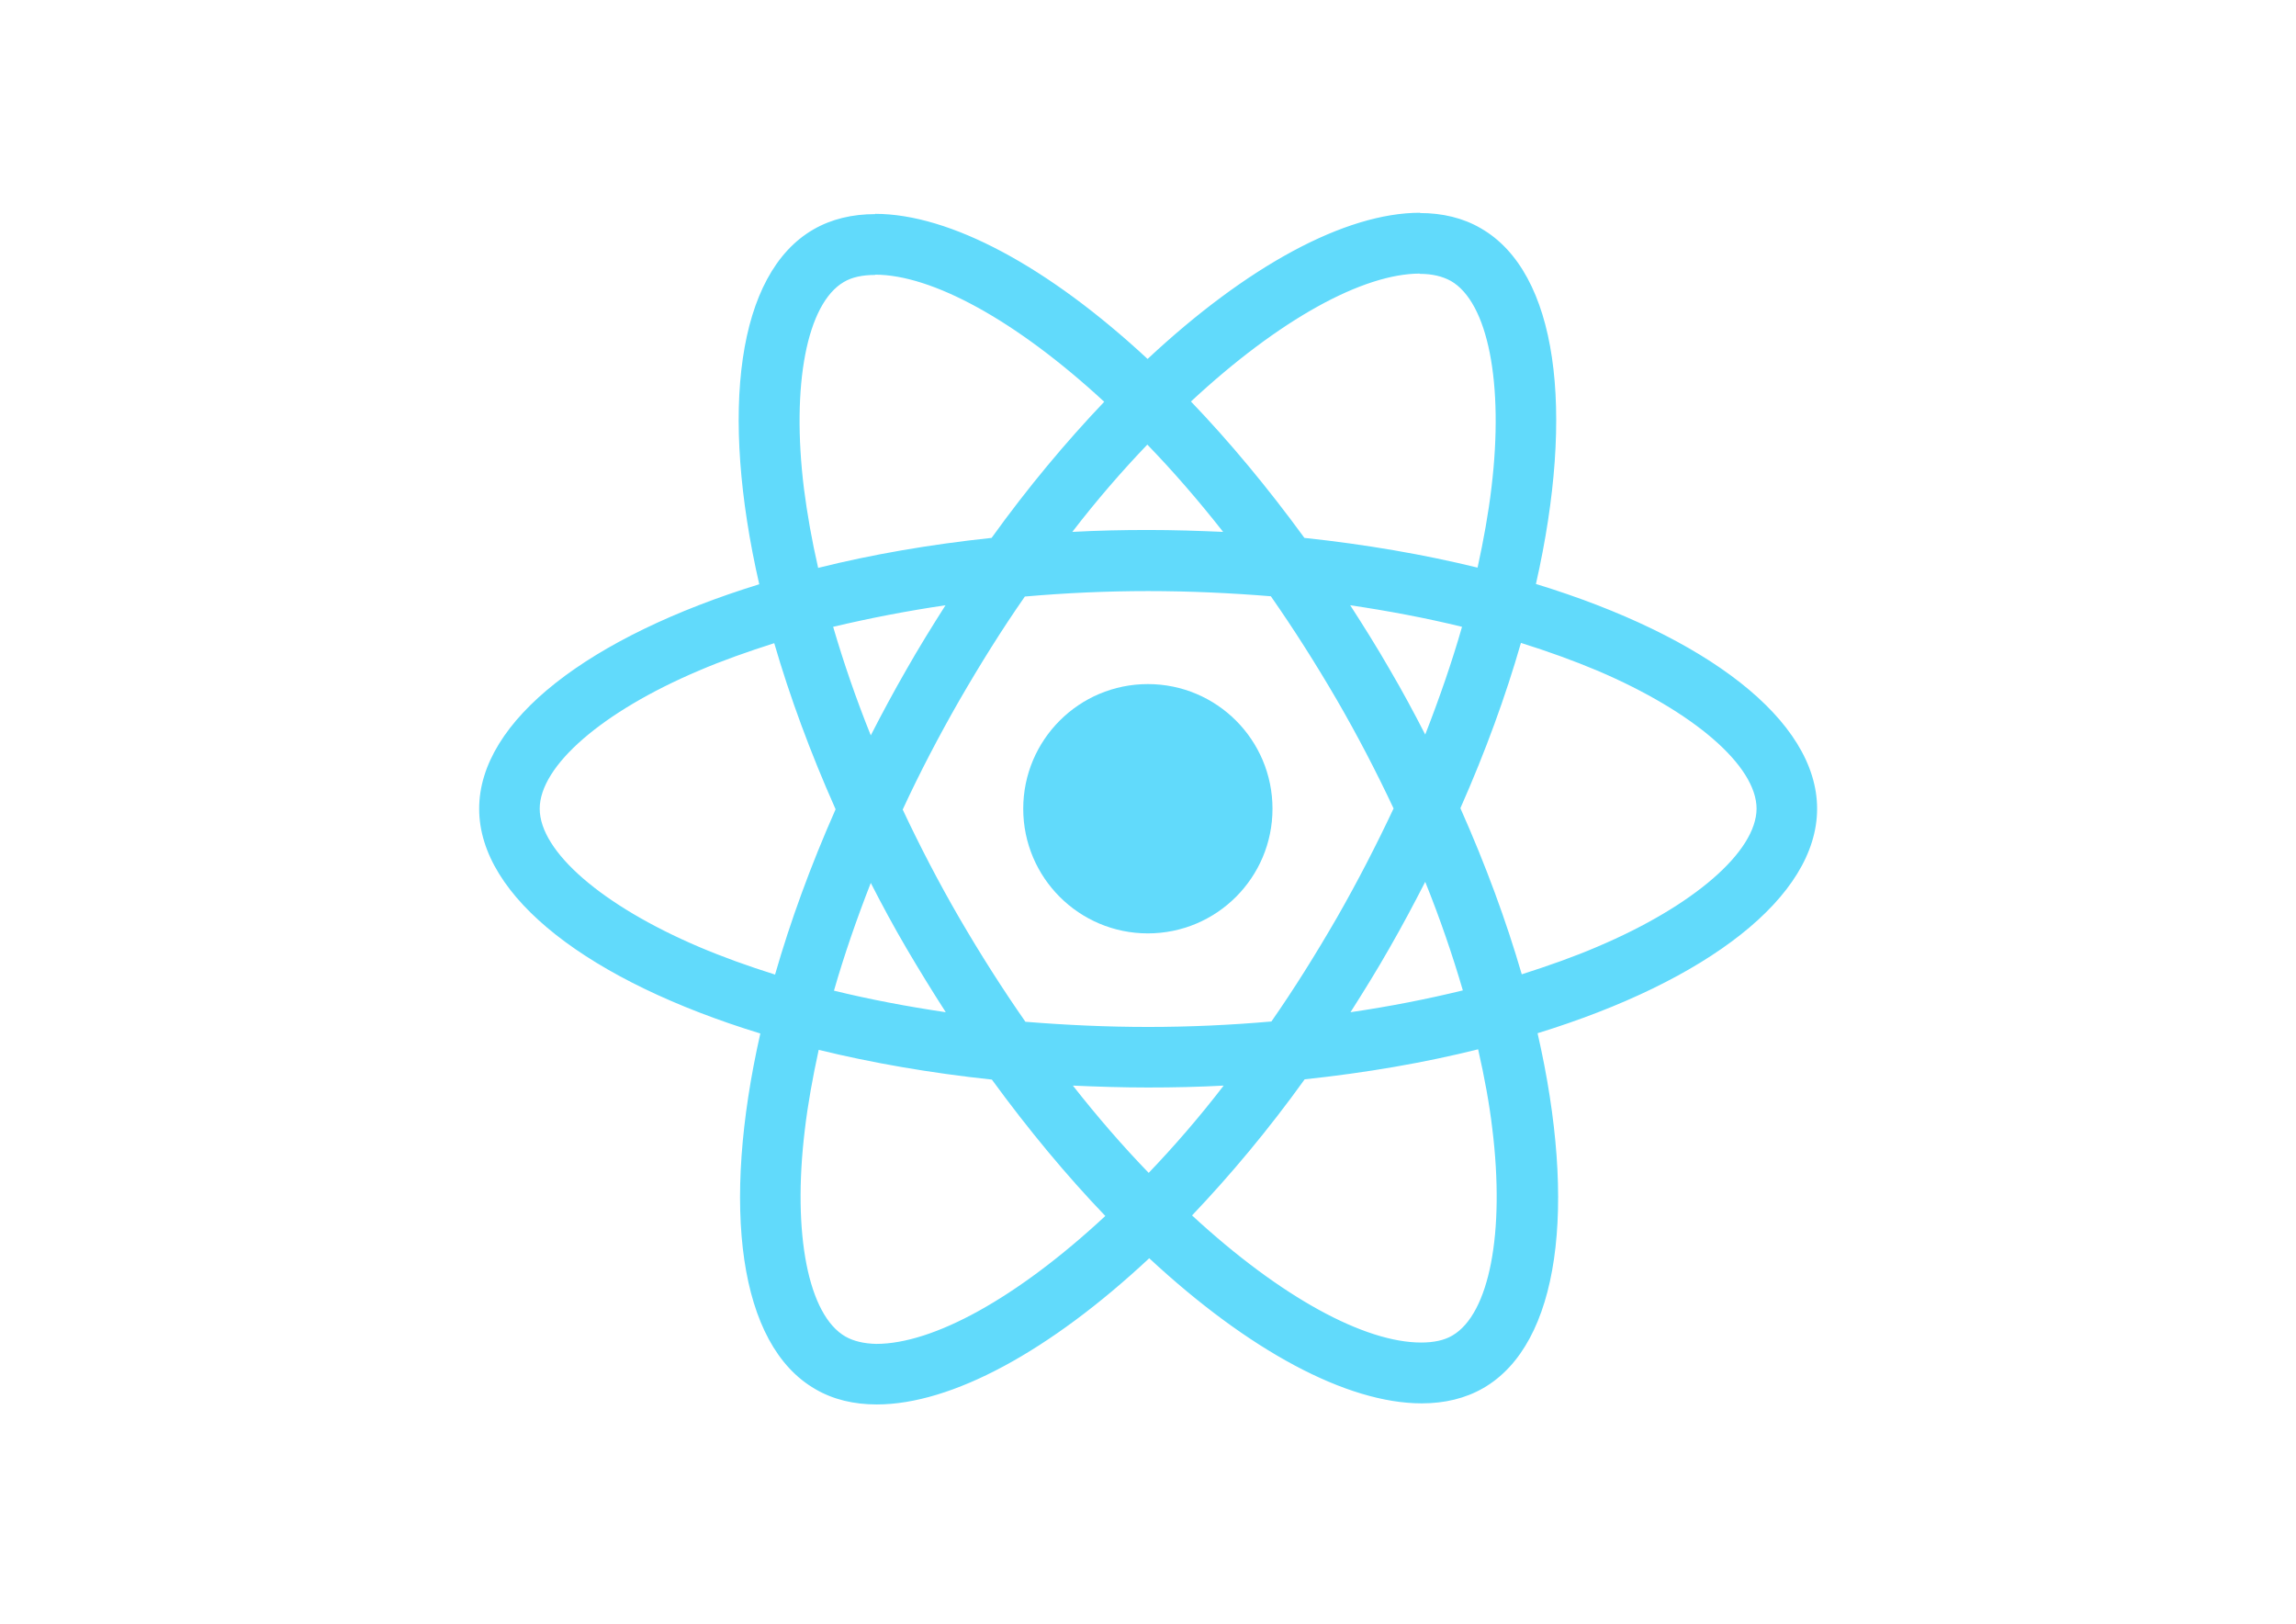
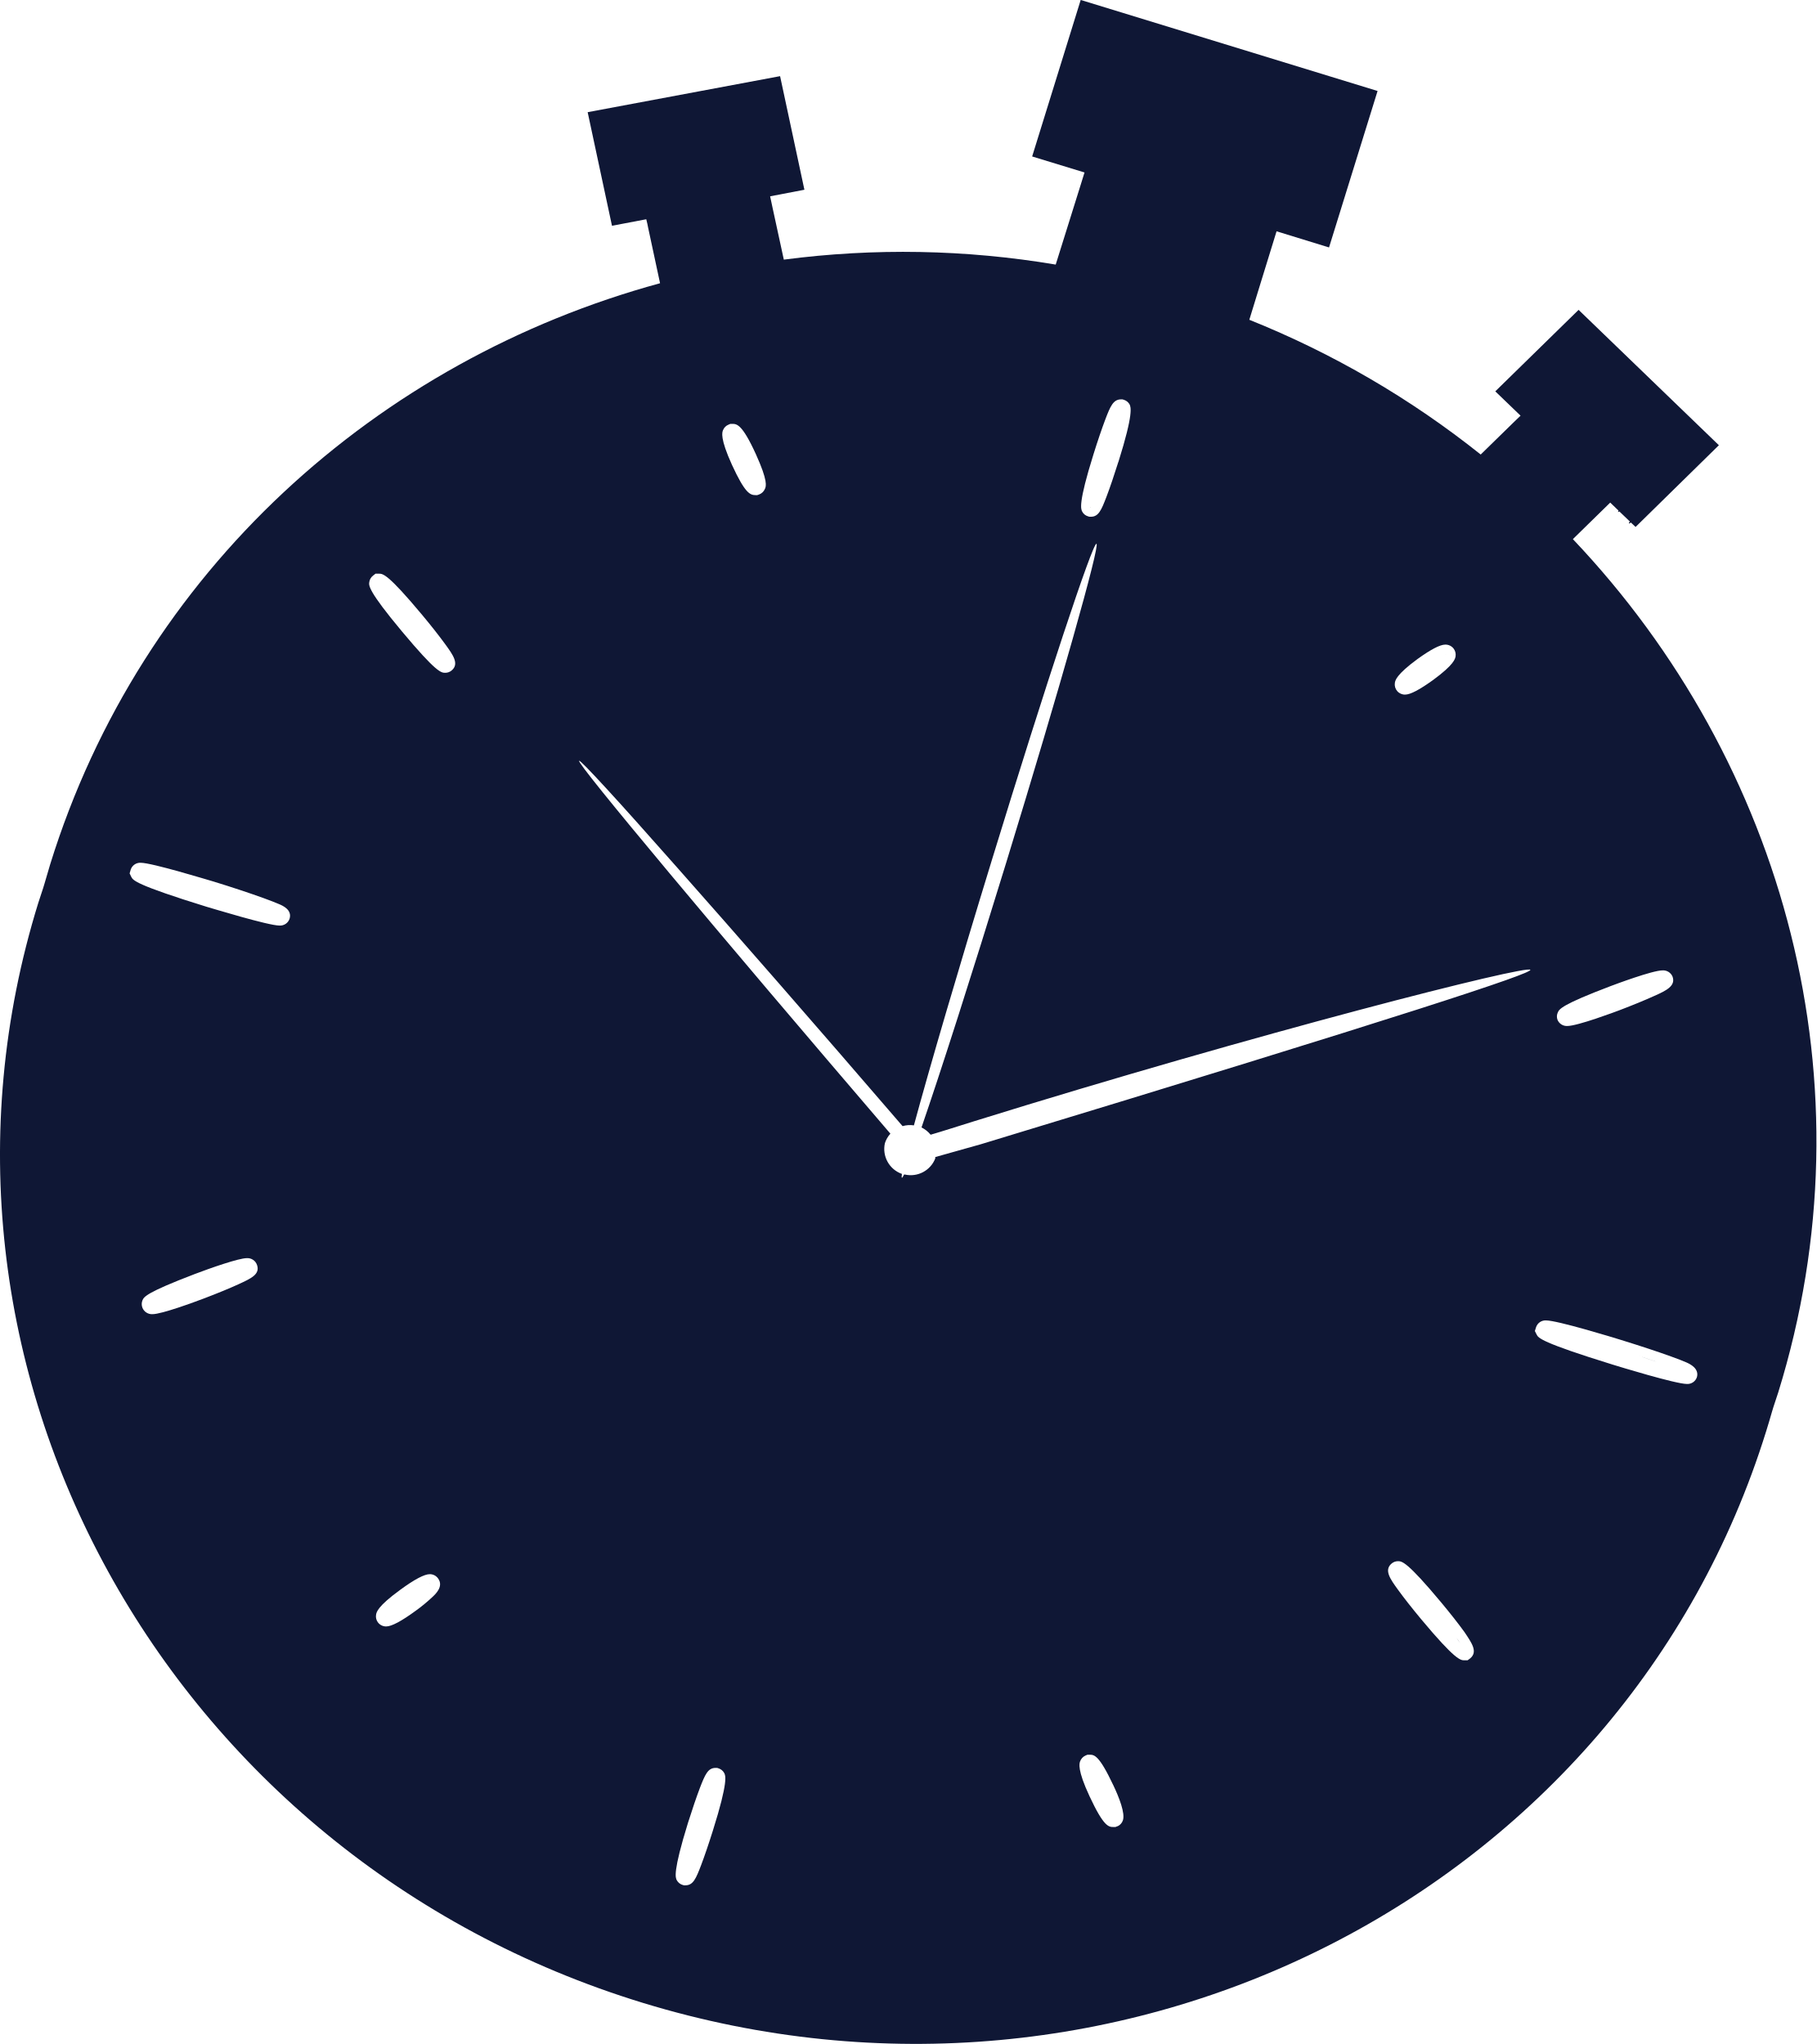
- <svg xmlns="http://www.w3.org/2000/svg" viewBox="0 0 841.9 595.3">
-   <g fill="#61DAFB">
-     <path d="M666.3 296.5c0-32.5-40.7-63.3-103.1-82.4 14.4-63.6 8-114.2-20.2-130.4-6.5-3.8-14.1-5.6-22.4-5.6v22.3c4.6 0 8.3.9 11.4 2.6 13.6 7.8 19.5 37.5 14.9 75.7-1.1 9.4-2.9 19.3-5.1 29.4-19.6-4.8-41-8.5-63.5-10.9-13.5-18.5-27.5-35.3-41.6-50 32.6-30.3 63.2-46.9 84-46.9V78c-27.5 0-63.5 19.6-99.9 53.6-36.4-33.8-72.4-53.2-99.9-53.2v22.3c20.7 0 51.4 16.5 84 46.6-14 14.7-28 31.4-41.3 49.9-22.6 2.4-44 6.1-63.6 11-2.3-10-4-19.7-5.2-29-4.7-38.2 1.1-67.9 14.6-75.8 3-1.8 6.9-2.6 11.5-2.6V78.5c-8.4 0-16 1.8-22.6 5.6-28.1 16.2-34.4 66.7-19.9 130.1-62.2 19.2-102.7 49.9-102.7 82.3 0 32.5 40.7 63.3 103.1 82.4-14.4 63.6-8 114.2 20.2 130.4 6.5 3.8 14.1 5.6 22.5 5.6 27.5 0 63.5-19.6 99.9-53.6 36.4 33.8 72.4 53.2 99.9 53.2 8.4 0 16-1.8 22.6-5.6 28.1-16.2 34.4-66.7 19.9-130.1 62-19.1 102.5-49.9 102.5-82.3zm-130.2-66.7c-3.7 12.9-8.3 26.2-13.5 39.5-4.1-8-8.4-16-13.1-24-4.6-8-9.5-15.8-14.4-23.4 14.2 2.1 27.9 4.7 41 7.9zm-45.8 106.5c-7.8 13.5-15.8 26.3-24.1 38.2-14.9 1.3-30 2-45.2 2-15.1 0-30.2-.7-45-1.9-8.3-11.9-16.4-24.6-24.2-38-7.6-13.1-14.5-26.4-20.8-39.8 6.2-13.4 13.2-26.8 20.7-39.9 7.8-13.5 15.8-26.3 24.1-38.2 14.9-1.3 30-2 45.2-2 15.1 0 30.2.7 45 1.9 8.3 11.9 16.4 24.6 24.2 38 7.6 13.1 14.5 26.4 20.8 39.8-6.3 13.4-13.2 26.8-20.7 39.9zm32.3-13c5.4 13.4 10 26.8 13.8 39.8-13.1 3.2-26.9 5.9-41.2 8 4.9-7.7 9.8-15.6 14.4-23.7 4.6-8 8.9-16.1 13-24.1zM421.2 430c-9.3-9.6-18.6-20.3-27.8-32 9 .4 18.2.7 27.5.7 9.4 0 18.7-.2 27.8-.7-9 11.7-18.3 22.4-27.5 32zm-74.4-58.9c-14.2-2.1-27.9-4.7-41-7.9 3.7-12.9 8.3-26.2 13.5-39.5 4.1 8 8.4 16 13.1 24 4.7 8 9.5 15.8 14.4 23.4zM420.7 163c9.3 9.6 18.6 20.3 27.8 32-9-.4-18.2-.7-27.5-.7-9.4 0-18.7.2-27.8.7 9-11.7 18.3-22.4 27.5-32zm-74 58.9c-4.9 7.7-9.8 15.6-14.4 23.7-4.6 8-8.9 16-13 24-5.4-13.4-10-26.8-13.8-39.8 13.1-3.1 26.9-5.8 41.2-7.9zm-90.5 125.2c-35.4-15.1-58.3-34.9-58.3-50.6 0-15.7 22.9-35.6 58.3-50.6 8.6-3.7 18-7 27.7-10.1 5.7 19.6 13.2 40 22.5 60.9-9.2 20.8-16.6 41.1-22.2 60.6-9.9-3.1-19.3-6.5-28-10.2zM310 490c-13.6-7.8-19.5-37.5-14.9-75.7 1.1-9.4 2.9-19.3 5.1-29.4 19.6 4.8 41 8.5 63.5 10.9 13.5 18.5 27.5 35.3 41.6 50-32.6 30.3-63.2 46.9-84 46.9-4.5-.1-8.3-1-11.3-2.7zm237.2-76.2c4.7 38.2-1.1 67.9-14.6 75.8-3 1.8-6.9 2.6-11.5 2.6-20.7 0-51.4-16.5-84-46.6 14-14.7 28-31.4 41.3-49.9 22.6-2.4 44-6.1 63.6-11 2.3 10.1 4.1 19.8 5.2 29.1zm38.5-66.7c-8.6 3.7-18 7-27.7 10.1-5.7-19.6-13.2-40-22.5-60.9 9.2-20.8 16.6-41.1 22.2-60.6 9.9 3.1 19.3 6.5 28.1 10.2 35.4 15.1 58.3 34.9 58.3 50.6-.1 15.7-23 35.6-58.4 50.6zM320.8 78.4z" />
-     <circle cx="420.9" cy="296.5" r="45.7" />
-     <path d="M520.5 78.1z" />
-   </g>
+ <svg xmlns="http://www.w3.org/2000/svg" id="Layer_1" data-name="Layer 1" viewBox="0 0 384.67 432.93">
+   <defs>
+     <style>.cls-1{fill:#0f1735;}</style>
+   </defs>
+   <path class="cls-1" d="M436.64,141.2l7.91-7.74,1.76,1.7c-.09.16-.14.26-.11.29s.13,0,.28-.12l2.22,2.13c-.16.23-.23.38-.2.41s.2,0,.42-.19l1,.94,17.64-17.31L437.85,92.64,420.21,109.9l5.35,5.15-1.36,1.31-7.08,6.92a194.69,194.69,0,0,0-49-28.54l2.15-7L373.89,76,385,79.42l10.28-33.14L332.41,27,322.13,60.15l11.09,3.39-.78,2.51-5.32,17A194.66,194.66,0,0,0,269.54,82l-2.35-10.83-.55-2.58,7.26-1.39-5.15-24.06L228,50.77l5.15,24.06,7.26-1.38.24,1,.14.71L243.33,87c-59.78,16.3-109.86,60.89-129.15,123.07-.42,1.37-.82,2.74-1.21,4.11s-.89,2.7-1.31,4.06c-30.32,97.78,27,202.1,128.07,233s207.49-23.33,237.85-121.11c.43-1.36.83-2.73,1.22-4.09s.89-2.71,1.32-4.08C500.36,256.68,481.5,188.49,436.64,141.2ZM332.29,400.06a2.15,2.15,0,0,1,1.12-1.21l.43-.18h.43c1,0,2,0,5.07,6.51,1.21,2.55,2.53,5.91,2,7.41a2.12,2.12,0,0,1-1.09,1.22h-.05l-.43.17h-.41c-1,0-2.05,0-5.08-6.52C331.64,401.81,332.13,400.49,332.29,400.06Zm82.64-21.83,0,0,0,0-.58.44h-.69c-.8,0-1.89,0-9.17-8.73-1.92-2.31-3.67-4.53-4.91-6.25-1.6-2.21-3-4.13-1.31-5.53a2.07,2.07,0,0,1,1.33-.48h0c.83,0,1.87,0,9.15,8.73,1.91,2.29,3.65,4.51,4.91,6.25C415.23,375,416.54,376.83,414.93,378.23ZM311.25,269.37l-9.64,2.71,0,.3a5.58,5.58,0,0,1-6.44,3.4l-.16,0c-.23.47-.38.7-.46.68s-.06-.3,0-.81a5.6,5.6,0,0,1-3.6-6.52,5.43,5.43,0,0,1,1.16-2c-18.59-21.7-34.95-41-46.71-55.08-6.12-7.33-11-13.24-14.31-17.35s-5.05-6.42-4.9-6.55,2.17,1.95,5.75,5.84,8.69,9.61,15,16.75c12.24,13.82,29,33,47.75,54.79a5.6,5.6,0,0,1,2.4-.16c3.28-12.11,9.36-32.9,16.59-56.46,11.37-37.09,21.27-67,22.07-66.72s-7.75,30.52-19.14,67.62c-7.23,23.56-13.84,44.19-17.91,56a5.72,5.72,0,0,1,1.93,1.54c2.71-.79,5.69-1.76,9-2.79,60.4-18.8,117.74-33.34,118-32.13C427.93,233.21,402.15,241.78,311.25,269.37Zm-62,143.71c.89-2.82,1.78-5.43,2.51-7.36,1.11-2.87,1.71-4.26,3.33-4.26h.32l.29.09a2.07,2.07,0,0,1,1.22,1c.27.51.9,1.71-2.39,12.15-.89,2.84-1.78,5.45-2.5,7.35-1.1,2.89-1.7,4.28-3.33,4.28h-.29l-.27-.07a2.1,2.1,0,0,1-1.26-1C246.59,424.72,246,423.58,249.25,413.08Zm16.29-282.52a2.15,2.15,0,0,1-1.25,1.19l-.38.13h-.35c-1.2,0-2.26-.46-5-6.41-2.58-5.68-2.08-6.9-1.89-7.36a2.08,2.08,0,0,1,1.19-1.17l.35-.15h.41c.93,0,2.08,0,5,6.41C266.22,128.93,265.79,130,265.54,130.56Zm-83.79,19.76a2.08,2.08,0,0,1,.79-1.38l.53-.42h.73c.83,0,1.87,0,9.15,8.73,1.93,2.31,3.67,4.53,4.92,6.25,1.6,2.21,3,4.13,1.31,5.53a2.09,2.09,0,0,1-1.33.48c-.87,0-1.85,0-9.15-8.73S181.66,151,181.75,150.32ZM195,365.38a34.21,34.21,0,0,1-3.42,2.8c-3,2.2-5.11,3.32-6.25,3.32a2.15,2.15,0,0,1-1.76-.88,2.08,2.08,0,0,1-.38-1.59c.08-.53.27-1.76,5.12-5.29,3-2.2,5.11-3.31,6.24-3.31h0a2.14,2.14,0,0,1,1.76.88C197.55,363,195.85,364.6,195,365.38ZM411.8,166c-.08.52-.26,1.74-4.78,5.05-2.78,2-4.77,3.08-5.91,3.08a2.15,2.15,0,0,1-2.17-2.47c.08-.52.26-1.73,4.79-5.06,2.78-2,4.76-3.06,5.9-3.06h0a2.18,2.18,0,0,1,1.76.85A2.15,2.15,0,0,1,411.8,166Zm-71.41-41.17c-.9,2.85-1.78,5.46-2.5,7.34-1.1,2.89-1.7,4.29-3.32,4.29h-.32l-.29-.09a2,2,0,0,1-1.23-1c-.28-.55-.88-1.69,2.39-12.15.89-2.85,1.78-5.46,2.5-7.36,1.06-2.8,1.7-4.26,3.32-4.26h.32l.29.09a2.09,2.09,0,0,1,1.23,1C343,113.24,343.67,114.44,340.39,124.87ZM462.91,318.69v0l0,0a2.1,2.1,0,0,1-2.11,1.45c-2.39,0-14.38-3.68-15.74-4.1-15.22-4.71-15.72-5.65-16.08-6.34l-.39-.77.25-.8a2.11,2.11,0,0,1,2.12-1.45h0c2.41,0,14.37,3.67,15.73,4.09,4.17,1.29,8,2.55,10.72,3.54,1.42.51,2.53.94,3.3,1.28S463.41,316.87,462.91,318.69Zm-29.47-77.22c.32-.72.71-1.62,11.14-5.58.91-.34,8.89-3.35,11.07-3.35h0a2.16,2.16,0,0,1,2.08,1.28v0l0,0c.76,2-1.29,3-3.89,4.15-1.89.86-4.49,1.93-7.3,3-.91.34-8.89,3.35-11.08,3.35a2.13,2.13,0,0,1-2.08-1.32A2,2,0,0,1,433.44,241.47ZM131.23,211.2a2.11,2.11,0,0,1,2.12-1.45c2.38,0,14.17,3.62,15.51,4,4,1.23,7.74,2.48,10.58,3.51,1.38.5,2.47.93,3.24,1.26s2.75,1.2,2.2,3.06a2.12,2.12,0,0,1-2.13,1.47c-2.39,0-14.18-3.62-15.51-4-15-4.64-15.5-5.59-15.87-6.28L131,212ZM154.1,299c-1.91.88-4.5,1.94-7.28,3-2.07.78-9,3.36-11,3.36a2.17,2.17,0,0,1-2.1-1.34,2.11,2.11,0,0,1,0-1.6c.32-.72.71-1.61,11.12-5.58,3.26-1.24,9.26-3.35,11-3.35h0A2.14,2.14,0,0,1,158,295C158.62,296.92,156.73,297.79,154.1,299Z" transform="translate(-103.55 -27.01)" />
+   <path class="cls-1" d="M135.83,303.34h-.1Z" transform="translate(-103.55 -27.01)" />
+   <path class="cls-1" d="M339.39,412h0Z" transform="translate(-103.55 -27.01)" />
+   <path class="cls-1" d="M255.09,403.46l0,0,0,0Z" transform="translate(-103.55 -27.01)" />
+   <path class="cls-1" d="M248.74,424.33s0,0-.05,0h0Z" transform="translate(-103.55 -27.01)" />
+   <path class="cls-1" d="M413.58,376.74h0Z" transform="translate(-103.55 -27.01)" />
+   <path class="cls-1" d="M399.47,359.76h0Z" transform="translate(-103.55 -27.01)" />
+   <path class="cls-1" d="M334.23,400.68h0Z" transform="translate(-103.55 -27.01)" />
+   <path class="cls-1" d="M183.76,150.53h0Z" transform="translate(-103.55 -27.01)" />
+   <path class="cls-1" d="M133.35,211.75h0Z" transform="translate(-103.55 -27.01)" />
+   <path class="cls-1" d="M155.9,295.47h0Z" transform="translate(-103.55 -27.01)" />
+   <path class="cls-1" d="M162.82,221.07h0Z" transform="translate(-103.55 -27.01)" />
+   <path class="cls-1" d="M156.12,295.54a.16.16,0,0,1,0,.09.16.16,0,0,0,0-.09s0,0-.08-.05S156.11,295.51,156.12,295.54Z" transform="translate(-103.55 -27.01)" />
+   <path class="cls-1" d="M197.89,167.5s0-.05,0-.1,0,.08,0,.1h0Z" transform="translate(-103.55 -27.01)" />
+   <path class="cls-1" d="M334.49,134.39c0,.06,0,.1.06.1h0l0,0s0,0-.06,0S334.5,134.45,334.49,134.39Z" transform="translate(-103.55 -27.01)" />
+   <path class="cls-1" d="M401.11,172.17h0a.2.2,0,0,1-.18,0A.21.21,0,0,0,401.11,172.17Z" transform="translate(-103.55 -27.01)" />
+   <path class="cls-1" d="M258.61,118.8h0Z" transform="translate(-103.55 -27.01)" />
+   <path class="cls-1" d="M430.86,308.77h0Z" transform="translate(-103.55 -27.01)" />
+   <path class="cls-1" d="M263.61,129.87h0Z" transform="translate(-103.55 -27.01)" />
+   <path class="cls-1" d="M435.52,242.4h0Z" transform="translate(-103.55 -27.01)" />
+   <path class="cls-1" d="M460.77,318.22h0Z" transform="translate(-103.55 -27.01)" />
+   <path class="cls-1" d="M450.55,314.18c1.42.46,2.74.9,3.94,1.31C453.29,315.08,452,314.64,450.55,314.18Z" transform="translate(-103.55 -27.01)" />
+   <path class="cls-1" d="M409.21,370.3c.65.82,1.24,1.58,1.77,2.29C410.45,371.88,409.86,371.12,409.21,370.3Z" transform="translate(-103.55 -27.01)" />
+   <path class="cls-1" d="M409.62,165.58c.08,0,.15,0,.18.06a.21.21,0,0,0-.17-.06Z" transform="translate(-103.55 -27.01)" />
+   <path class="cls-1" d="M412,373.9c.29.41.55.78.77,1.11C412.51,374.68,412.25,374.31,412,373.9Z" transform="translate(-103.55 -27.01)" />
+   <path class="cls-1" d="M340.9,113.63l.06,0h0Z" transform="translate(-103.55 -27.01)" />
+   <path class="cls-1" d="M194.54,362.44a.19.19,0,0,1,.18.05.18.18,0,0,0-.15-.06Z" transform="translate(-103.55 -27.01)" />
+   <path class="cls-1" d="M455.65,234.54h0Z" transform="translate(-103.55 -27.01)" />
+   <path class="cls-1" d="M185.35,369.5h0a.19.19,0,0,1-.18-.05A.18.18,0,0,0,185.35,369.5Z" transform="translate(-103.55 -27.01)" />
</svg>
